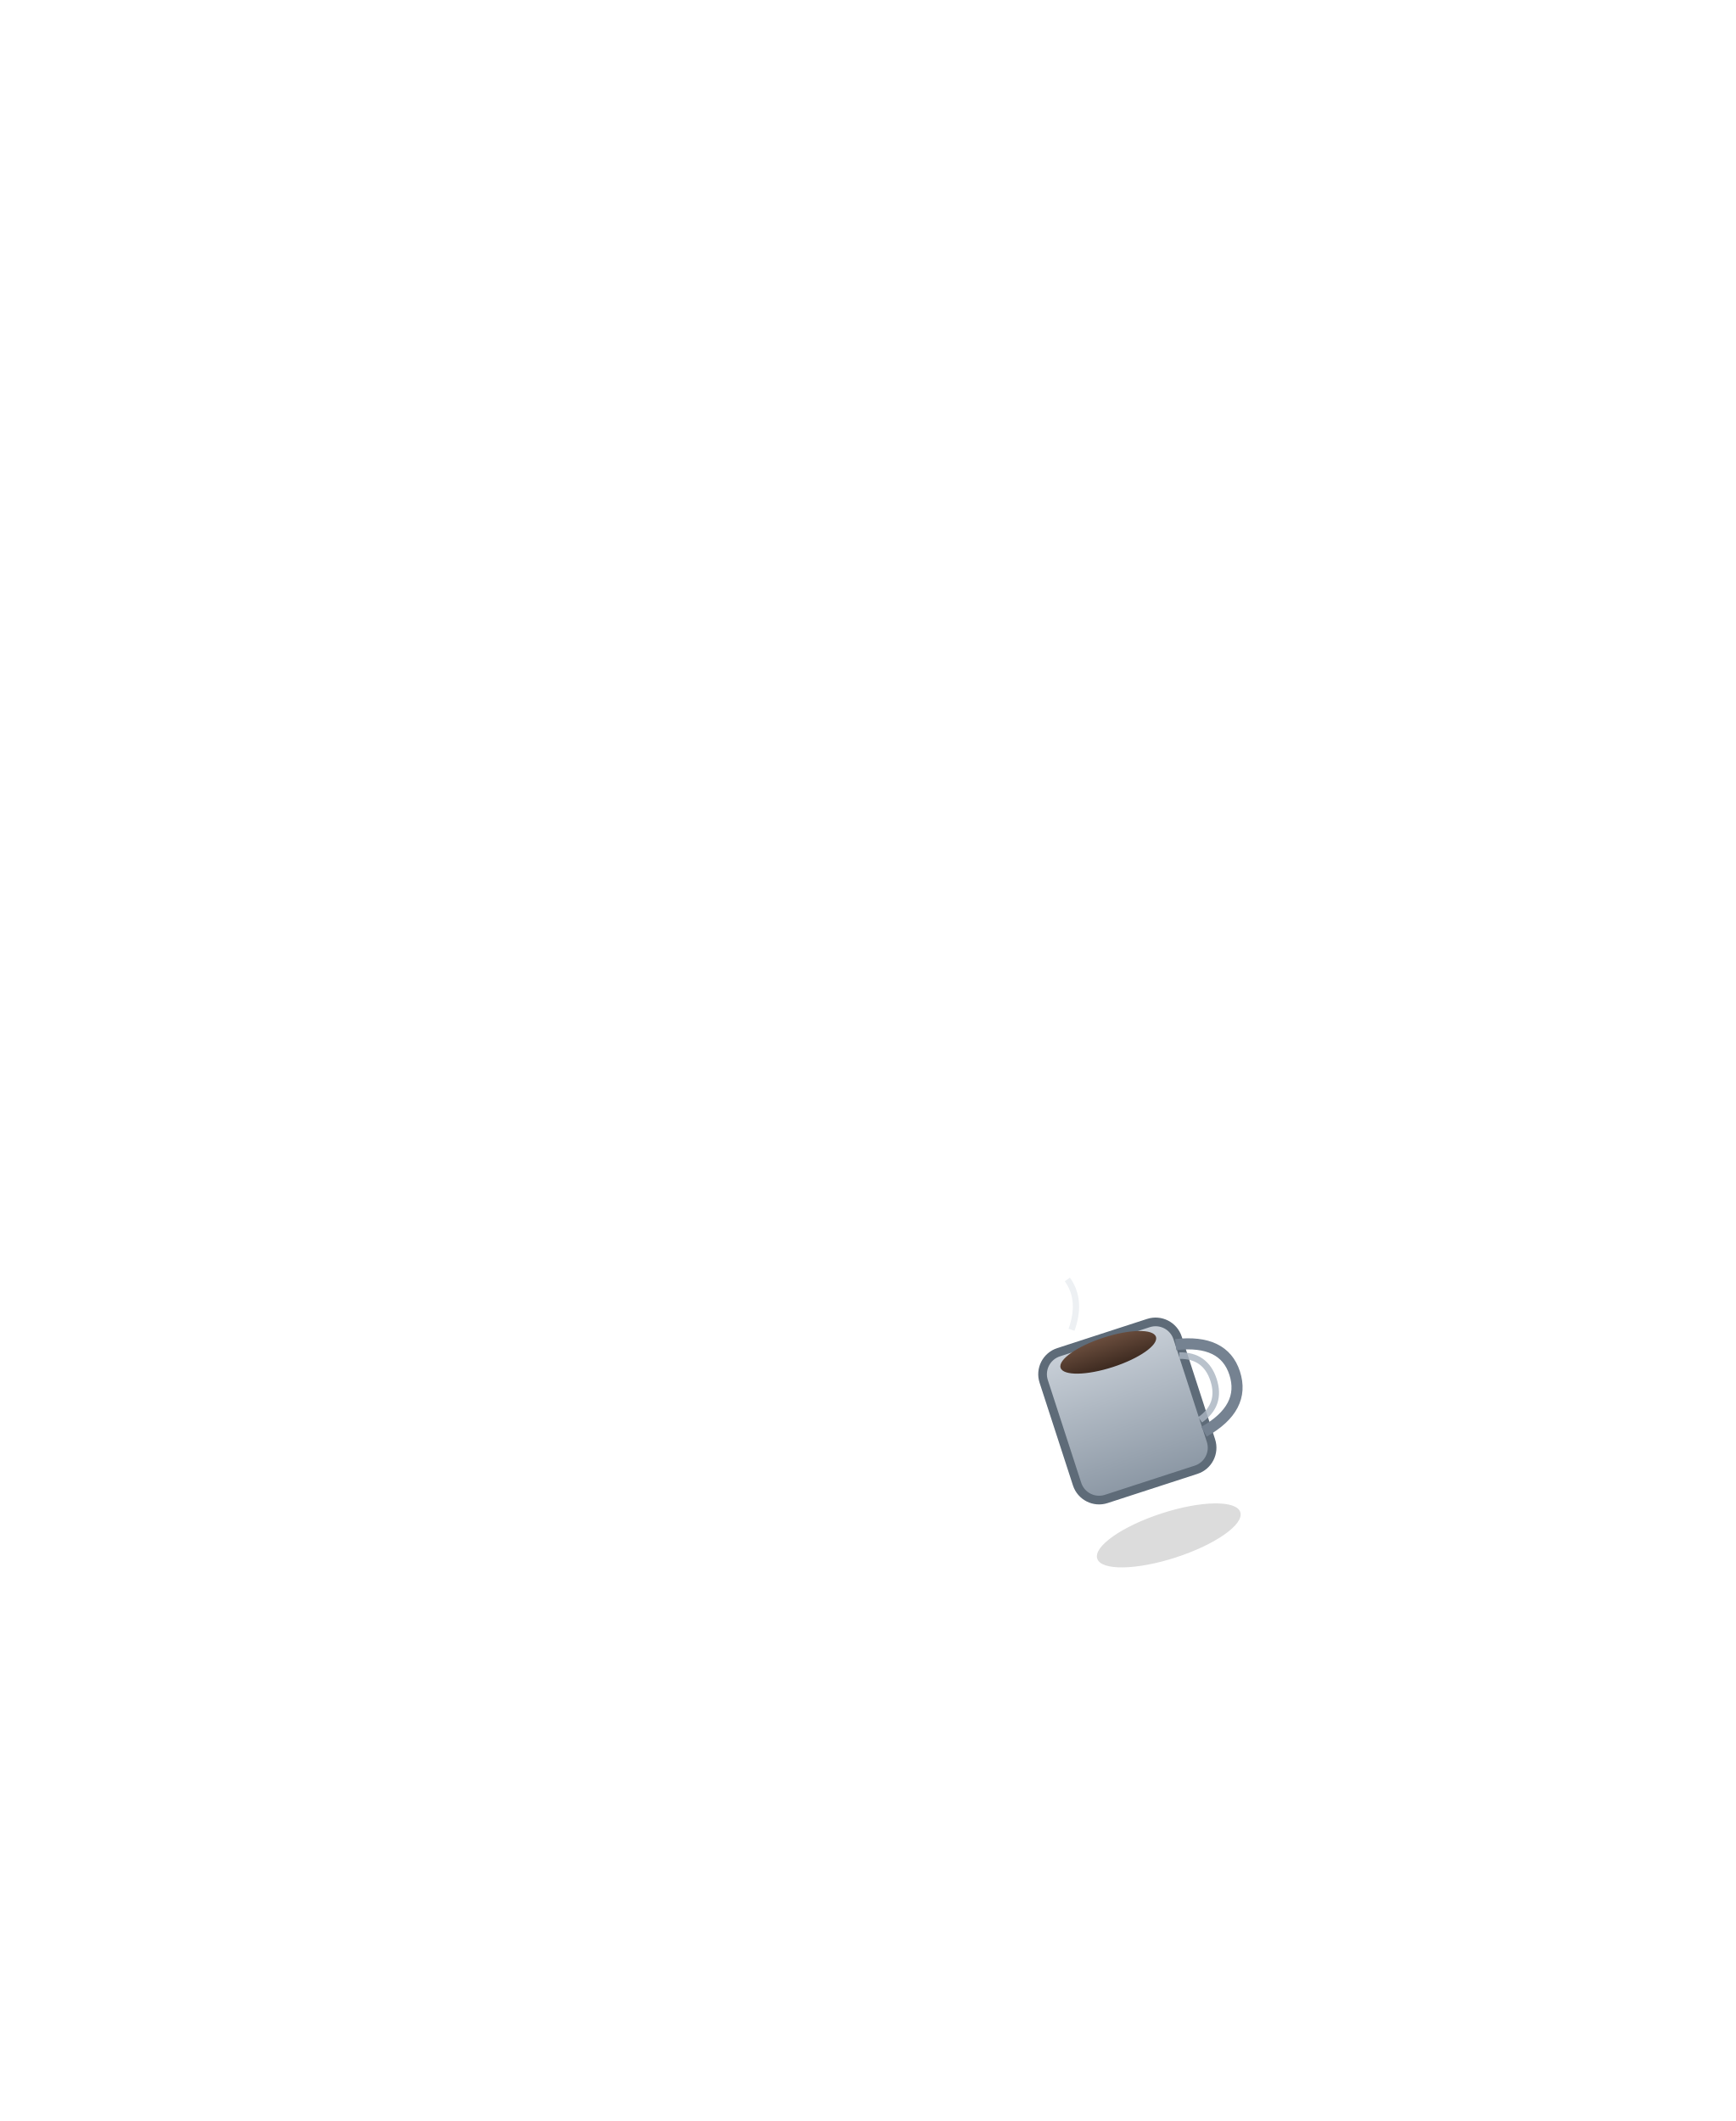
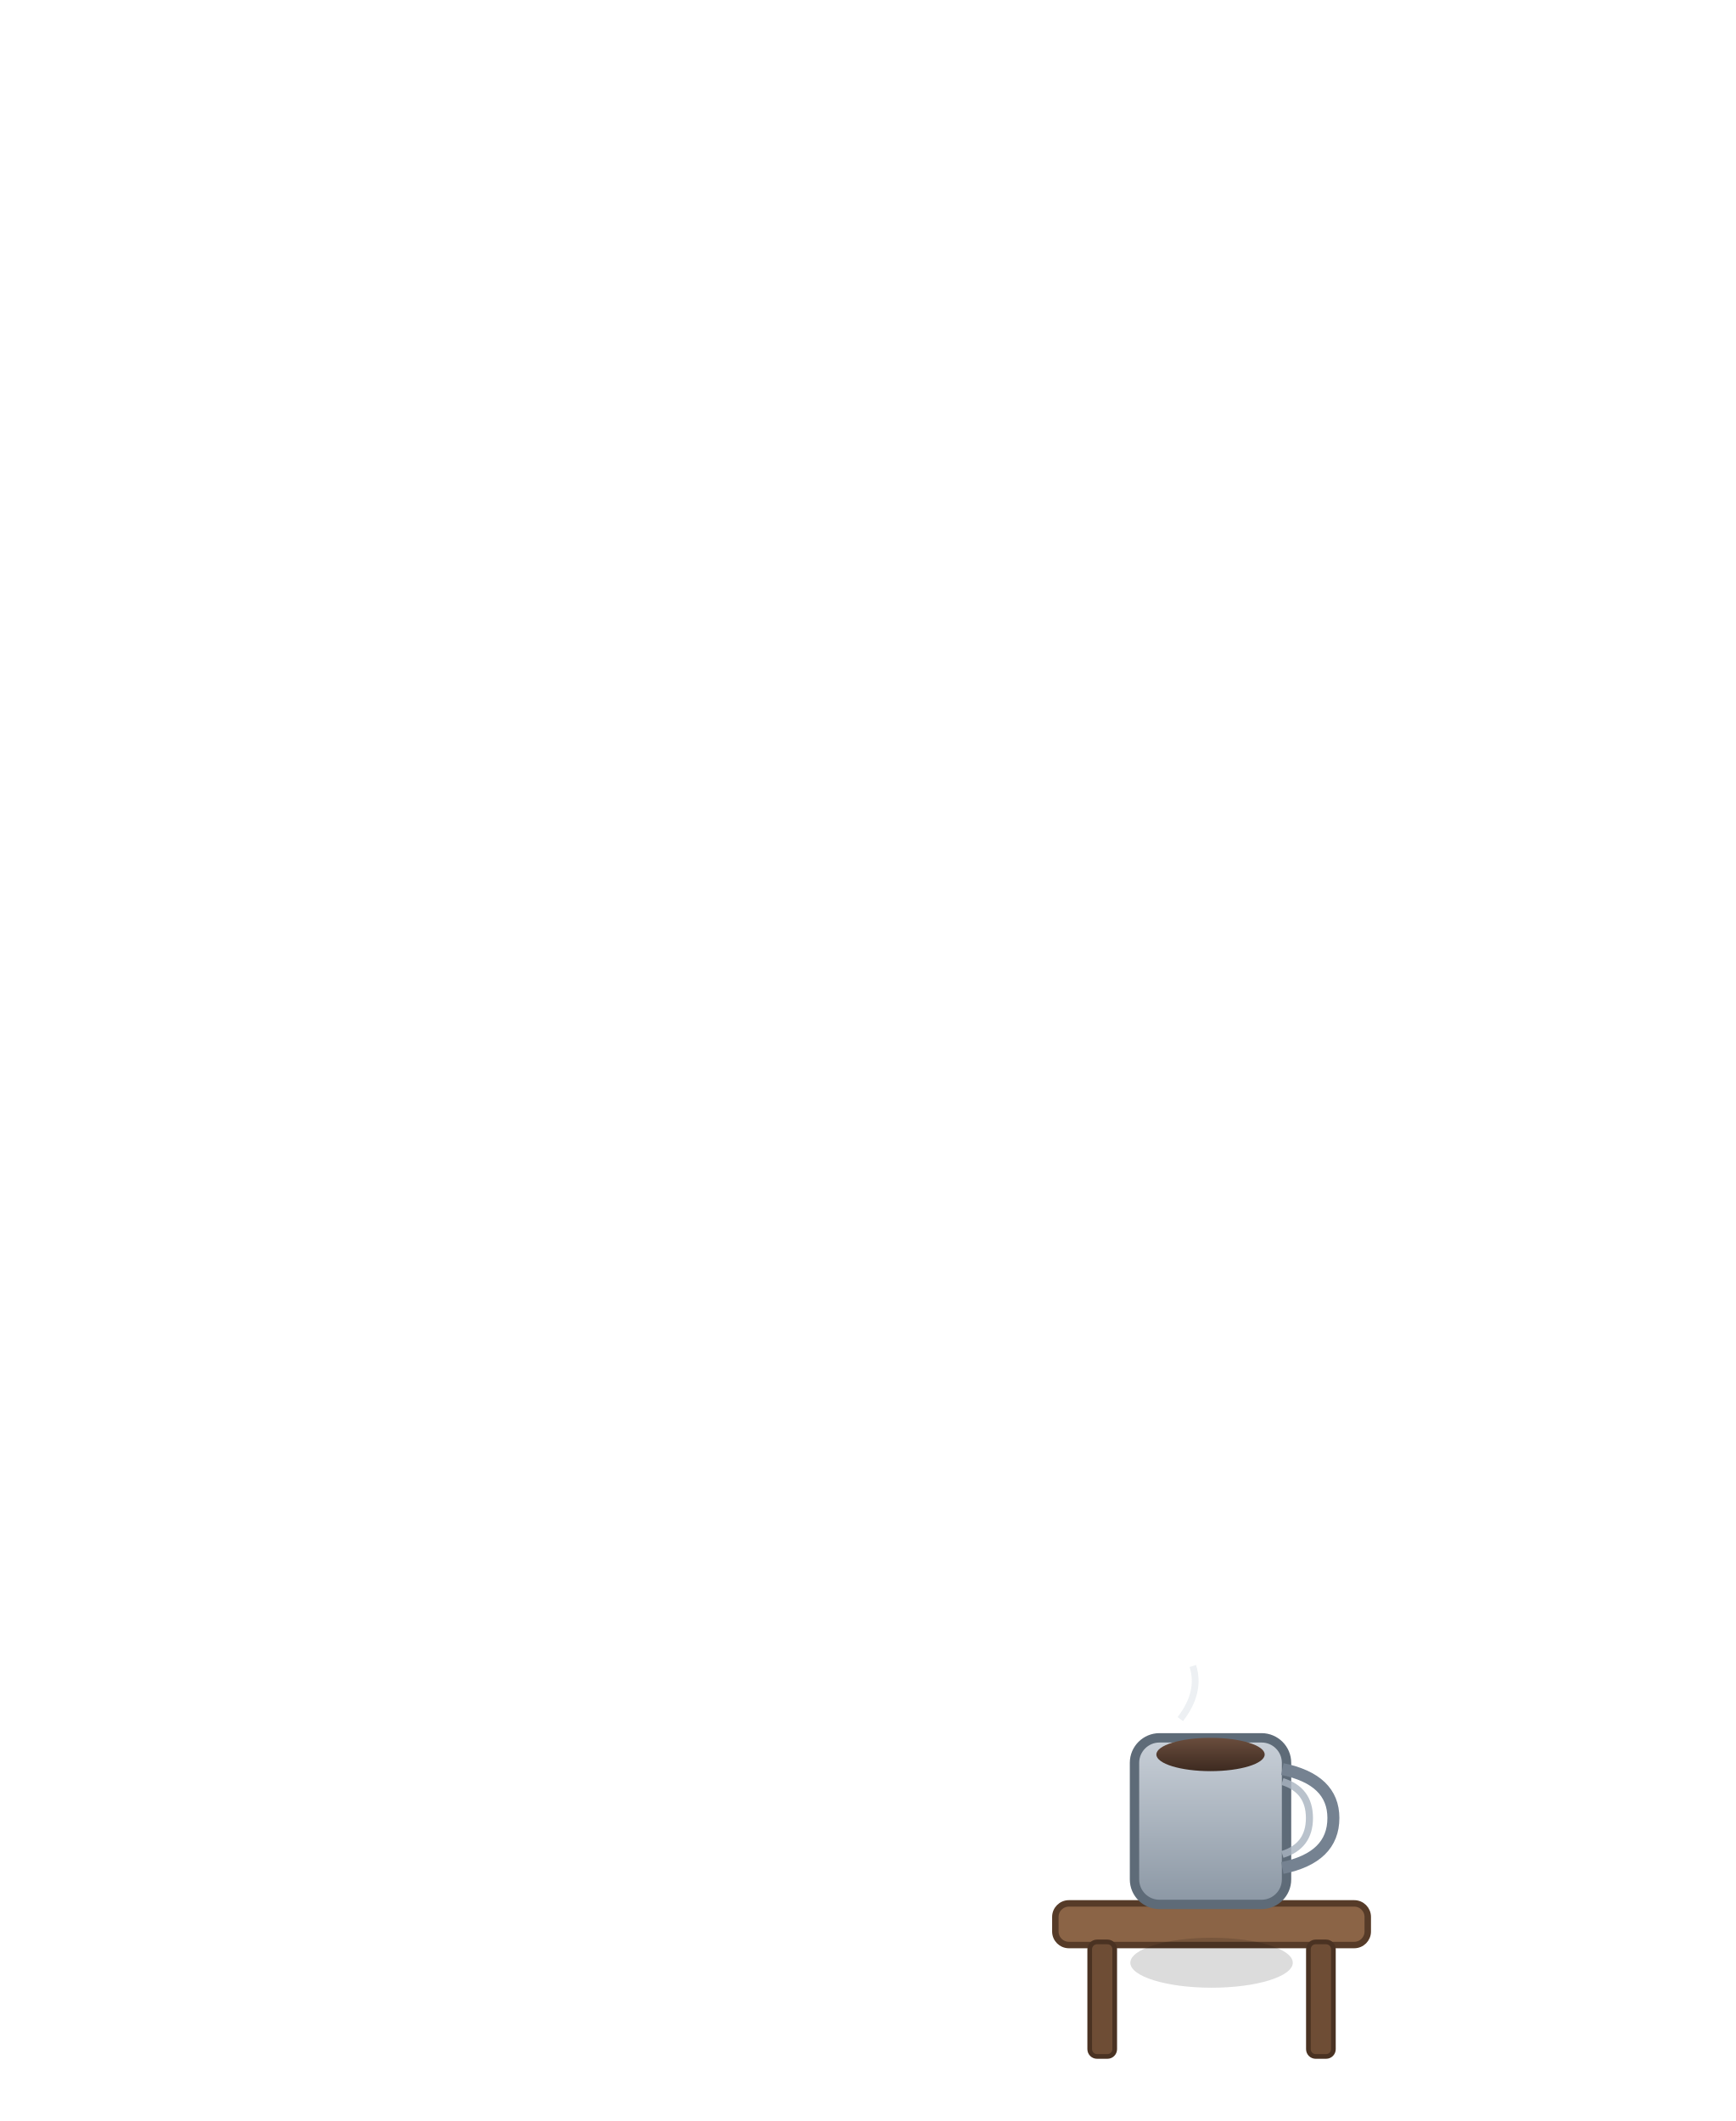
<svg xmlns="http://www.w3.org/2000/svg" viewBox="0 0 180 220" width="180" height="220">
  <defs>
    <linearGradient id="c_mug" x1="0" y1="0" x2="0" y2="1">
      <stop offset="0%" stop-color="#c9d0d8" />
      <stop offset="100%" stop-color="#8b97a4" />
    </linearGradient>
    <linearGradient id="c_coffee" x1="0" y1="0" x2="0" y2="1">
      <stop offset="0%" stop-color="#6a4d3d" />
      <stop offset="100%" stop-color="#3d2a20" />
    </linearGradient>
  </defs>
-   <g id="weapon_common" transform="rotate(-18 118 150)">
+   <g id="weapon_common" transform="translate(-2 31) scale(1.08 1.08)">
+     
+     
+     M3.5" rx="15.0" ry="2.6" fill="#000000" opacity="0.18"/&gt;
+     <rect x="103.2" y="154.1" width="30.0" height="4.0" rx="1.3" fill="#8b6446" stroke="#563b28" stroke-width="0.62" />
+     <rect x="106.5" y="157.8" width="2.4" height="11.0" rx="0.7" fill="#6e4d35" stroke="#4a3222" stroke-width="0.45" />
+     <rect x="127.5" y="157.8" width="2.4" height="11.0" rx="0.7" fill="#6e4d35" stroke="#4a3222" stroke-width="0.45" />
    <ellipse cx="118.2" cy="159.8" rx="7.8" ry="2.4" fill="#000000" opacity="0.14" />
    <rect x="110.8" y="138.2" width="14.6" height="16.0" rx="2.4" fill="url(#c_mug)" stroke="#5e6b78" stroke-width="0.9" />
    <path d="M125.0 141.2 Q129.9 142.2 129.9 145.9 Q129.9 149.7 125.0 150.7" fill="none" stroke="#758291" stroke-width="1.15" />
    <path d="M125.0 142.4 Q127.6 143.2 127.6 145.9 Q127.6 148.6 125.0 149.4" fill="none" stroke="#aab5c1" stroke-width="0.68" opacity="0.82" />
    <ellipse cx="118.1" cy="139.8" rx="5.2" ry="1.6" fill="url(#c_coffee)" />
    <path d="M115.2 136.4 Q117.2 133.8 116.4 131.3" fill="none" stroke="#d3dbe2" stroke-width="0.65" opacity="0.42" />
  </g>
</svg>
